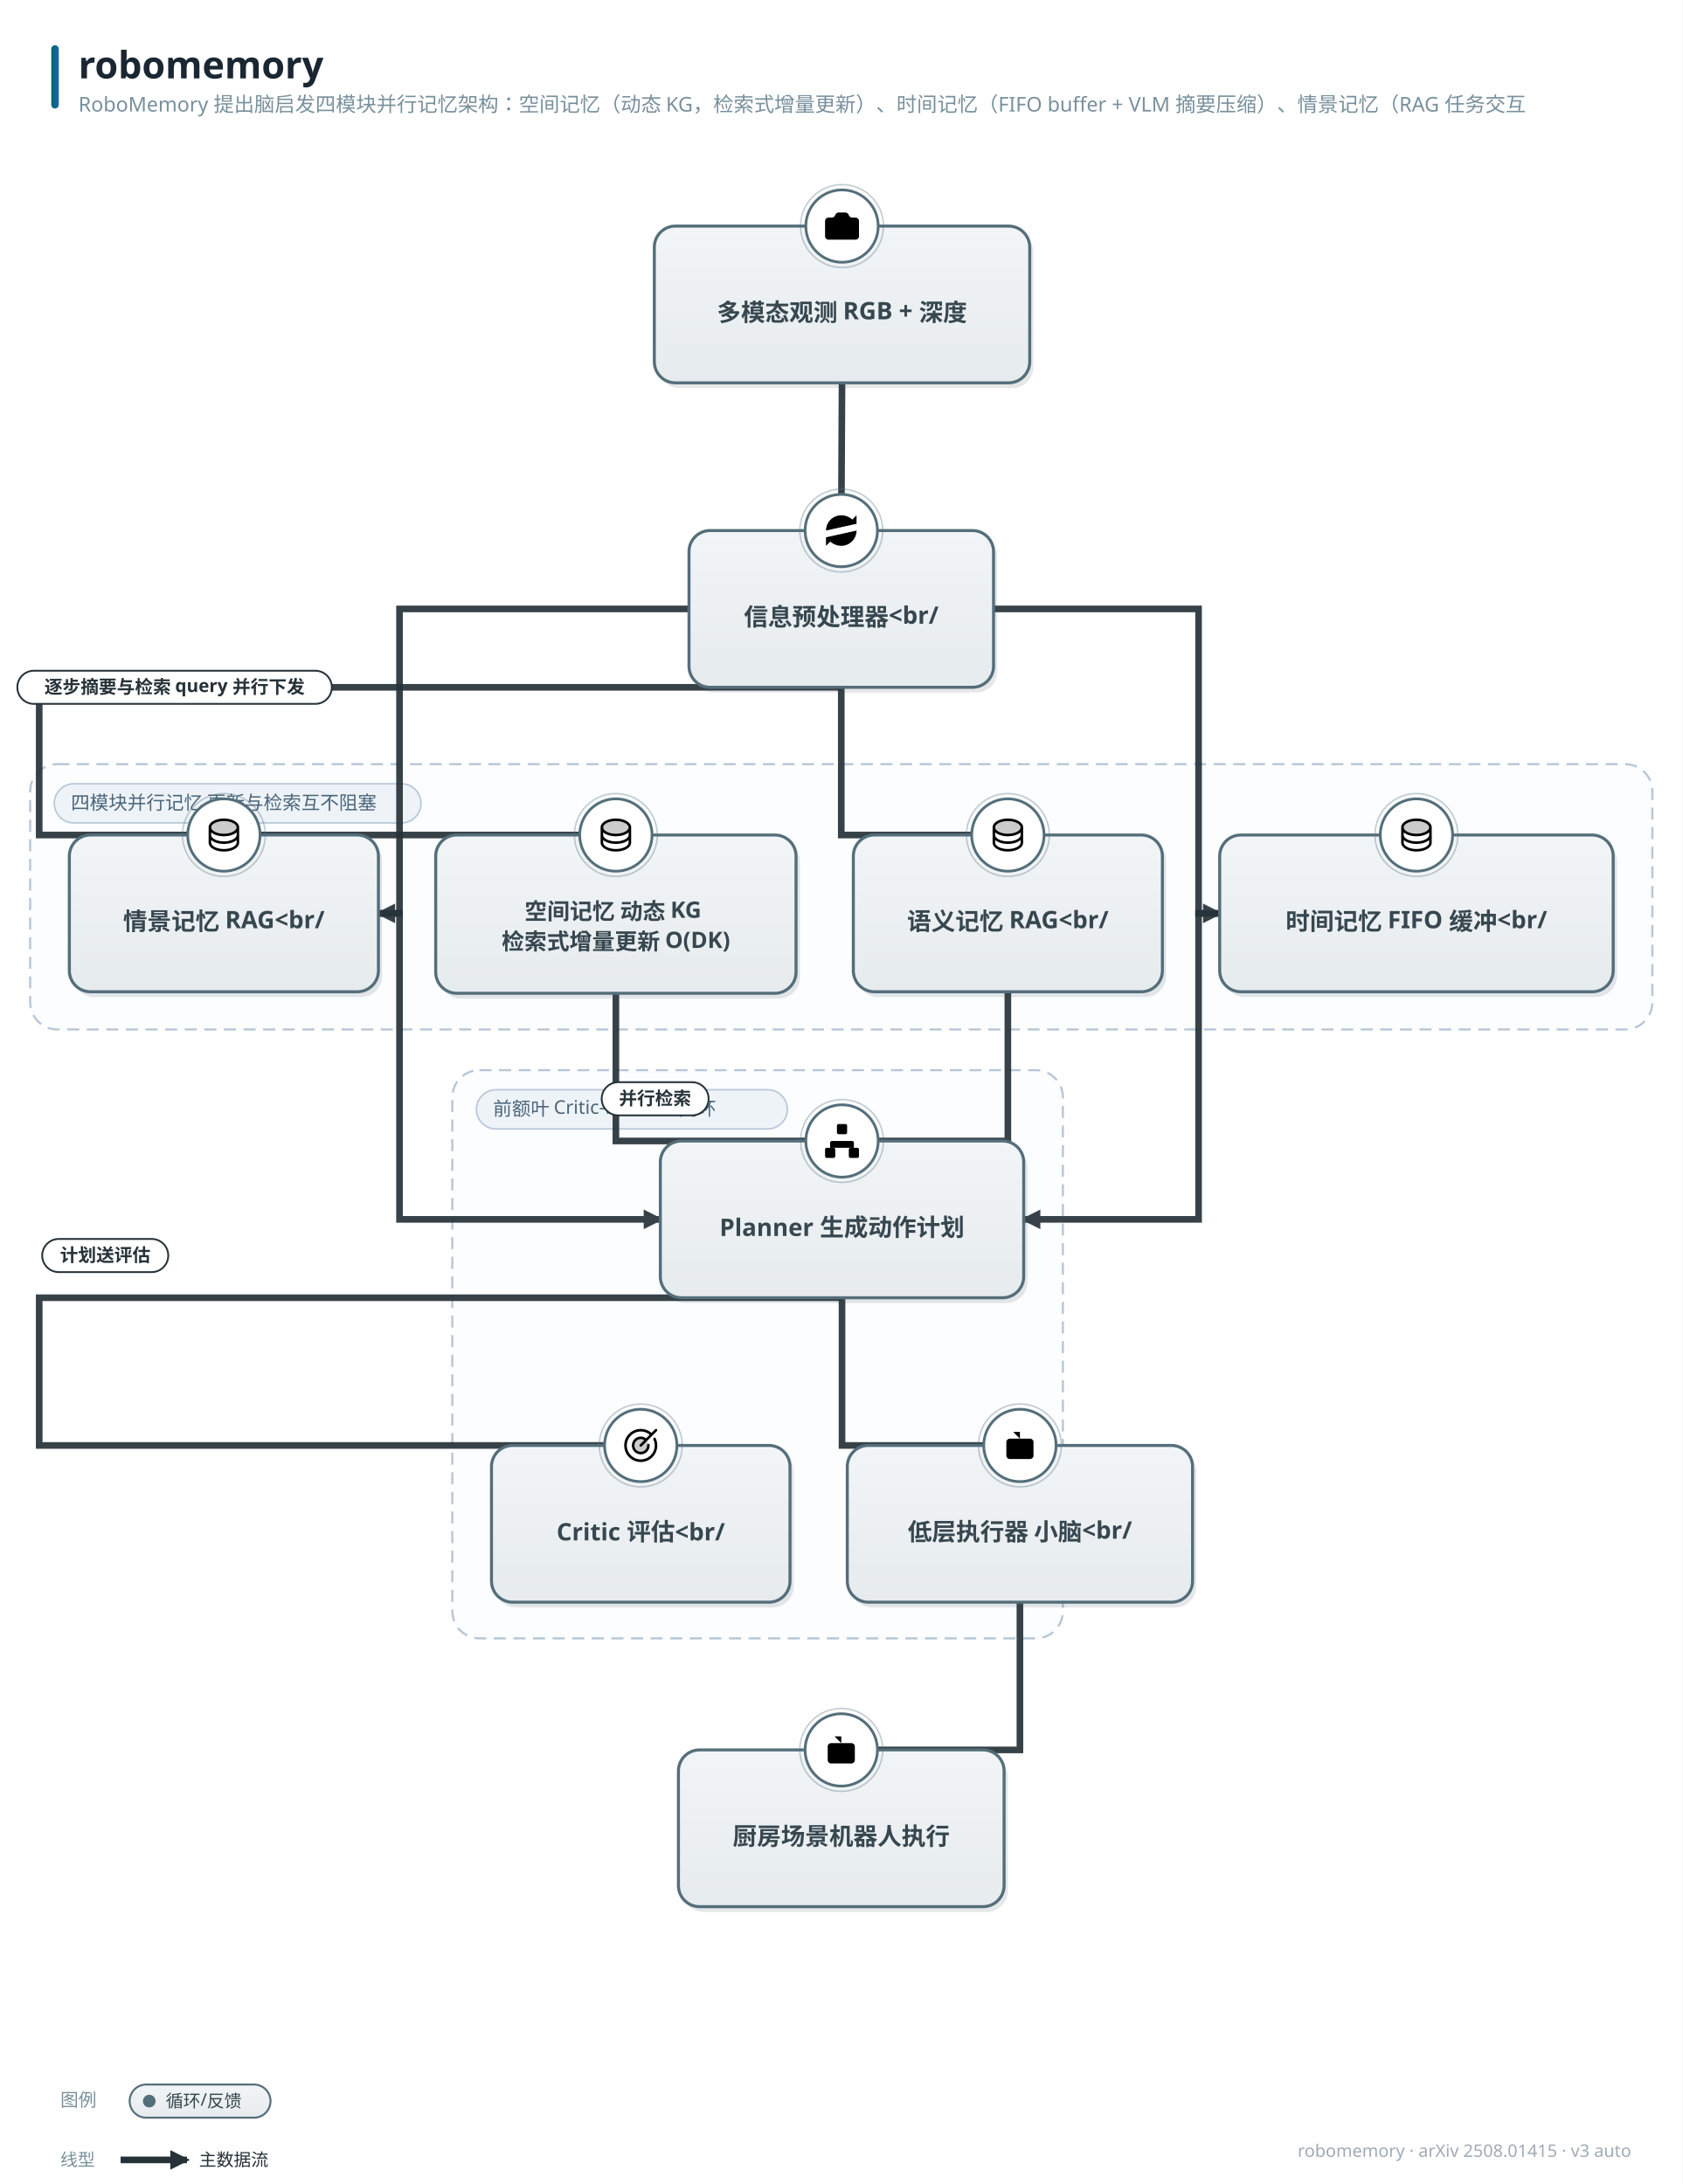
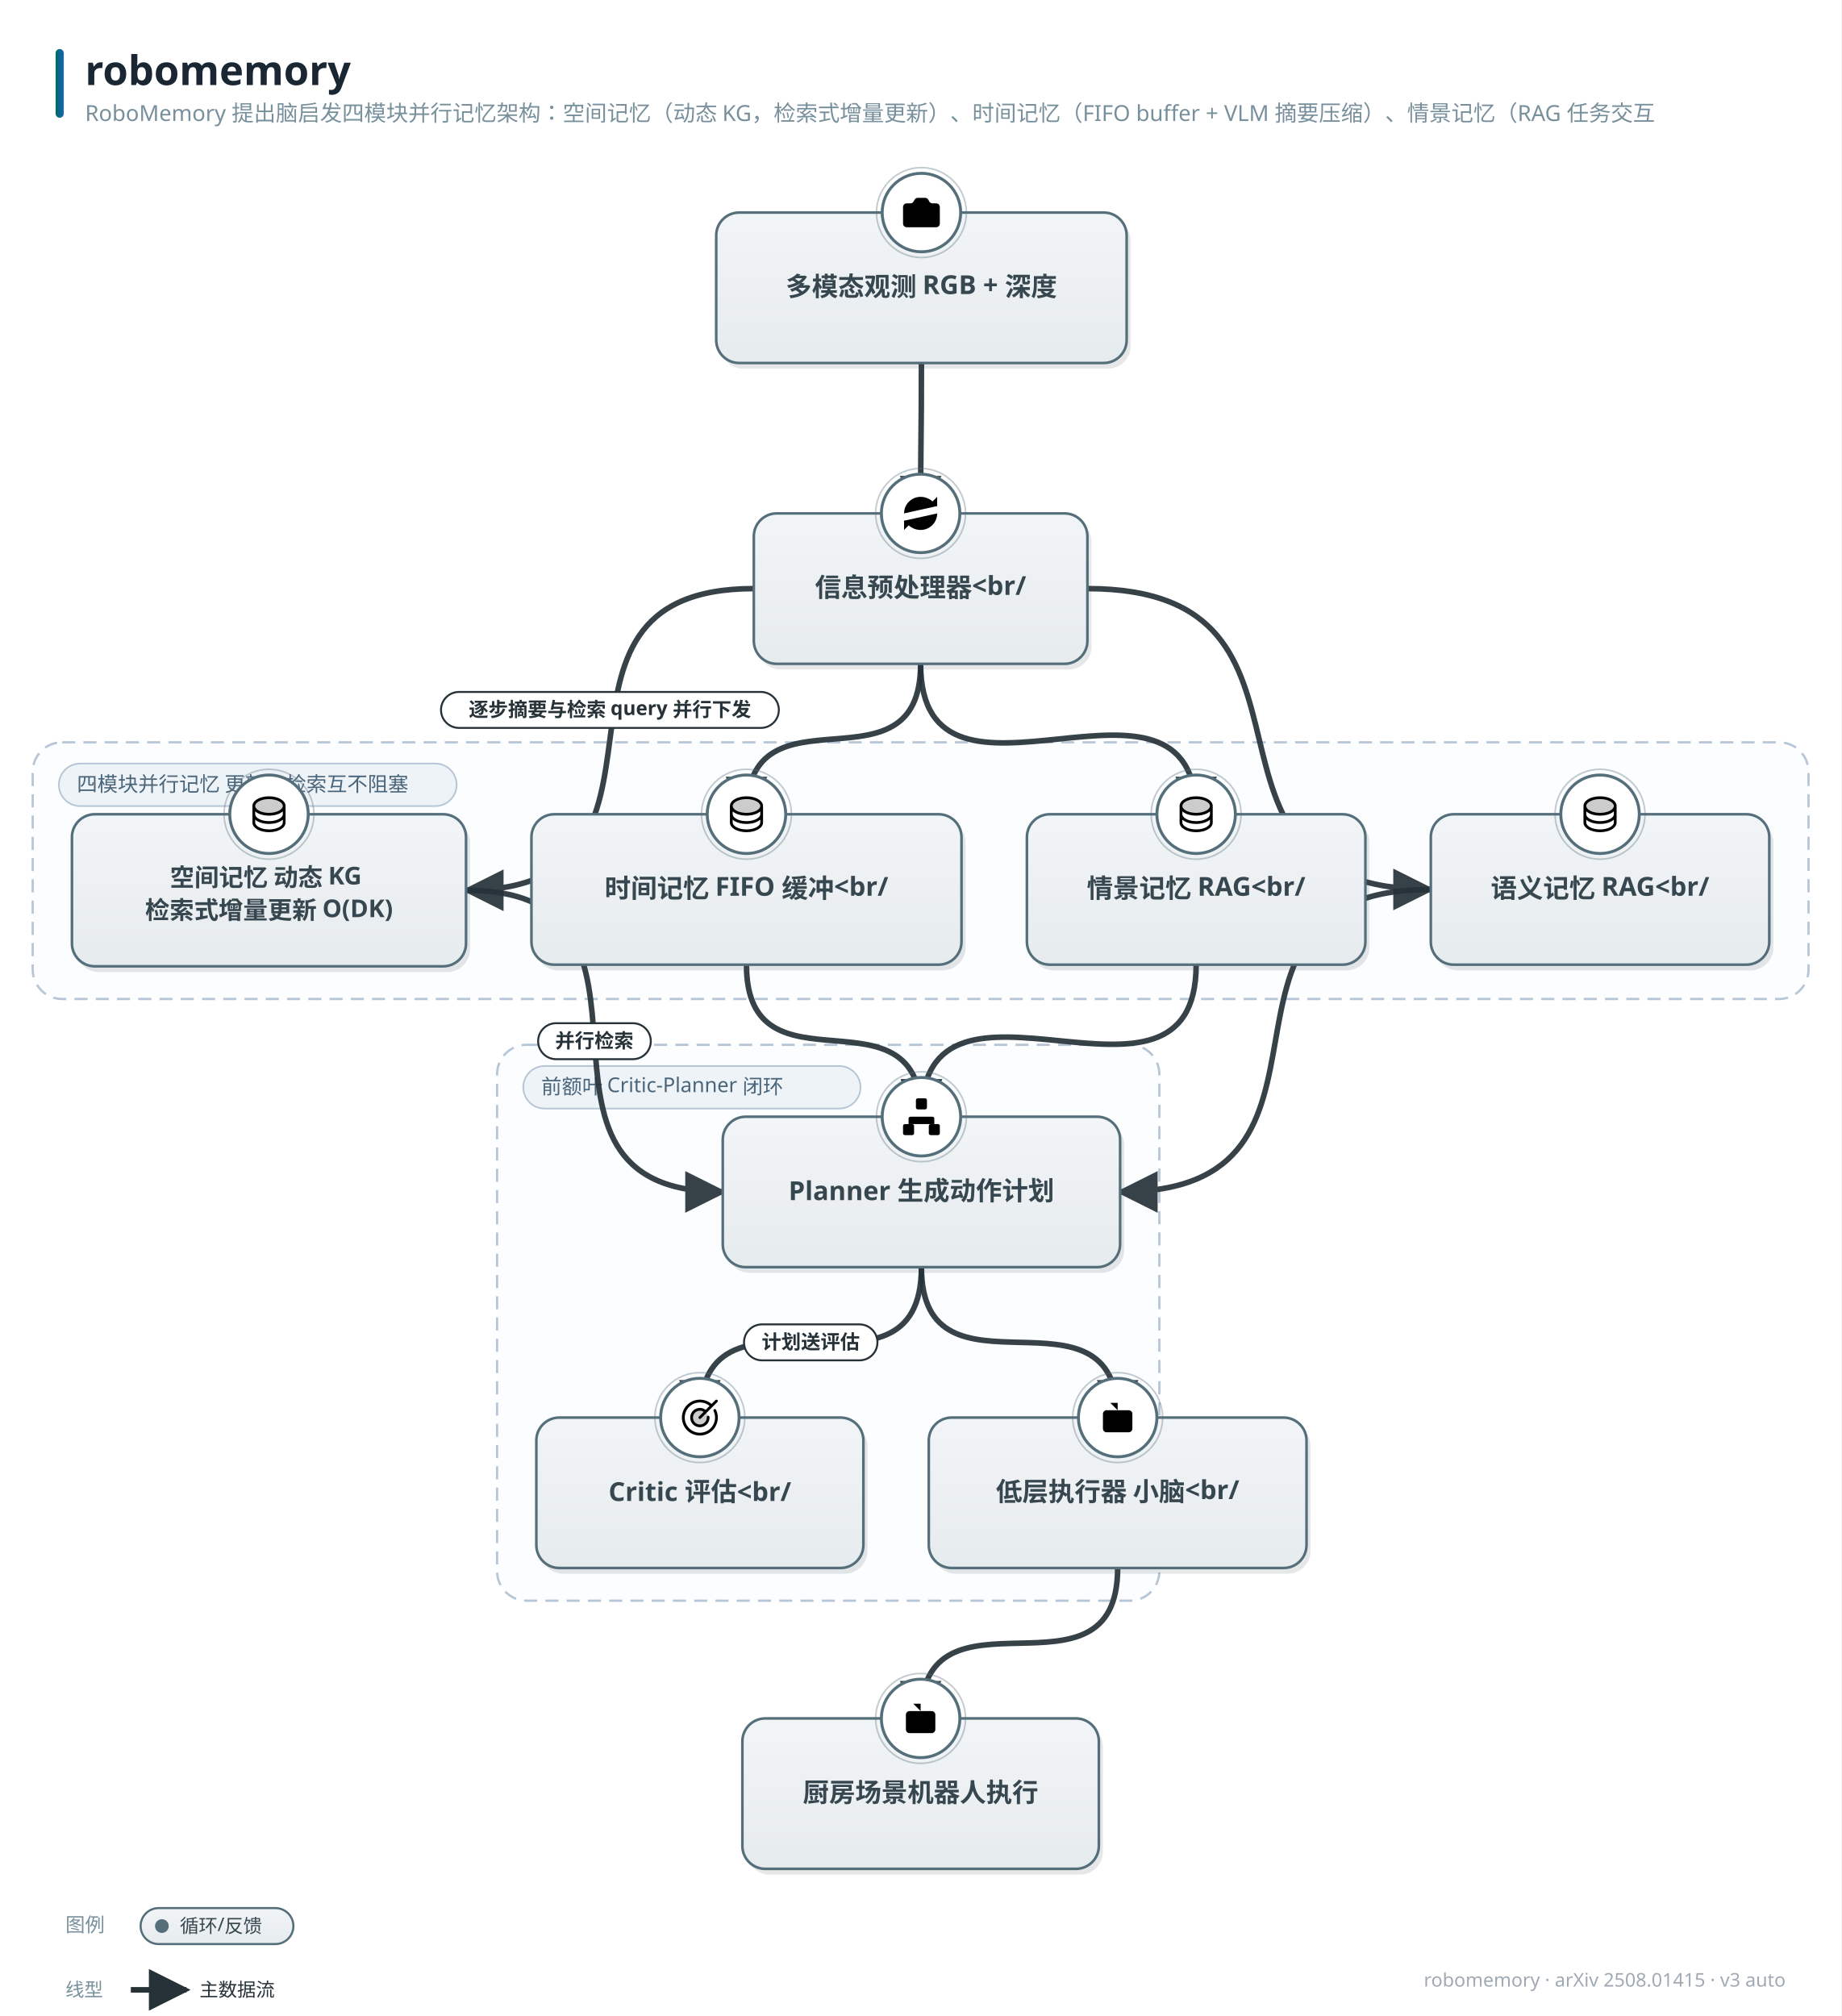
- <svg xmlns="http://www.w3.org/2000/svg" width="1116" height="1449" viewBox="0 0 1116 1449" font-family="'PingFang SC','Hiragino Sans GB','Microsoft YaHei','Segoe UI',sans-serif">
+ <svg xmlns="http://www.w3.org/2000/svg" width="1126" height="1233" viewBox="0 0 1126 1233" font-family="'PingFang SC','Hiragino Sans GB','Microsoft YaHei','Segoe UI',sans-serif">
  <style>text{font-family:'PingFang SC','Hiragino Sans GB','Microsoft YaHei','Segoe UI',sans-serif;} .lbl{font-weight:700;}</style>
  <defs>
    <linearGradient id="g-data" x1="0" y1="0" x2="0" y2="1">
      <stop offset="0" stop-color="#f1f9f1" />
      <stop offset="1" stop-color="#e2f0e2" />
    </linearGradient>
    <linearGradient id="g-frozen" x1="0" y1="0" x2="0" y2="1">
      <stop offset="0" stop-color="#f0f7fe" />
      <stop offset="1" stop-color="#dcecfb" />
    </linearGradient>
    <linearGradient id="g-train" x1="0" y1="0" x2="0" y2="1">
      <stop offset="0" stop-color="#fff6e8" />
      <stop offset="1" stop-color="#ffedd4" />
    </linearGradient>
    <linearGradient id="g-loss" x1="0" y1="0" x2="0" y2="1">
      <stop offset="0" stop-color="#fdf0f1" />
      <stop offset="1" stop-color="#f9e0e2" />
    </linearGradient>
    <linearGradient id="g-act" x1="0" y1="0" x2="0" y2="1">
      <stop offset="0" stop-color="#f8f1fb" />
      <stop offset="1" stop-color="#f0e4f7" />
    </linearGradient>
    <linearGradient id="g-loop" x1="0" y1="0" x2="0" y2="1">
      <stop offset="0" stop-color="#f2f5f7" />
      <stop offset="1" stop-color="#e6ebee" />
    </linearGradient>
    <linearGradient id="g-env" x1="0" y1="0" x2="0" y2="1">
      <stop offset="0" stop-color="#eef8f6" />
      <stop offset="1" stop-color="#dcf0ec" />
    </linearGradient>
    <linearGradient id="g-mem" x1="0" y1="0" x2="0" y2="1">
      <stop offset="0" stop-color="#fffef0" />
      <stop offset="1" stop-color="#fdf6d8" />
    </linearGradient>
    <linearGradient id="g-reward" x1="0" y1="0" x2="0" y2="1">
      <stop offset="0" stop-color="#fdf2f7" />
      <stop offset="1" stop-color="#f9e2ed" />
    </linearGradient>
    <linearGradient id="g-key" x1="0" y1="0" x2="0" y2="1">
      <stop offset="0" stop-color="#fffaf0" />
      <stop offset="1" stop-color="#fff1d6" />
    </linearGradient>
    <linearGradient id="g-title" x1="0" y1="0" x2="1" y2="0">
      <stop offset="0" stop-color="#00695c" />
      <stop offset="1" stop-color="#1565c0" />
    </linearGradient>
-     <marker id="arr-main" viewBox="0 0 10 10" refX="8.5" refY="5" markerWidth="13" markerHeight="13" markerUnits="userSpaceOnUse" orient="auto-start-reverse">
+     <marker id="arr-main" viewBox="0 0 10 10" refX="9" refY="5" markerWidth="7.5" markerHeight="7.5" orient="auto-start-reverse">
      <path d="M0 0 L10 5 L0 10 z" fill="#546e7a" />
    </marker>
-     <marker id="arr-thick" viewBox="0 0 10 10" refX="8.5" refY="5" markerWidth="13" markerHeight="13" markerUnits="userSpaceOnUse" orient="auto-start-reverse">
+     <marker id="arr-thick" viewBox="0 0 10 10" refX="9" refY="5" markerWidth="7.5" markerHeight="7.5" orient="auto-start-reverse">
      <path d="M0 0 L10 5 L0 10 z" fill="#263238" />
    </marker>
-     <marker id="arr-thin" viewBox="0 0 10 10" refX="8.5" refY="5" markerWidth="13" markerHeight="13" markerUnits="userSpaceOnUse" orient="auto-start-reverse">
+     <marker id="arr-thin" viewBox="0 0 10 10" refX="9" refY="5" markerWidth="7.5" markerHeight="7.5" orient="auto-start-reverse">
      <path d="M0 0 L10 5 L0 10 z" fill="#9fb0bb" />
    </marker>
-     <marker id="arr-fb" viewBox="0 0 10 10" refX="8.5" refY="5" markerWidth="13" markerHeight="13" markerUnits="userSpaceOnUse" orient="auto-start-reverse">
+     <marker id="arr-fb" viewBox="0 0 10 10" refX="9" refY="5" markerWidth="7.5" markerHeight="7.5" orient="auto-start-reverse">
      <path d="M0 0 L10 5 L0 10 z" fill="#1565c0" />
    </marker>
-     <marker id="arr-loss" viewBox="0 0 10 10" refX="8.5" refY="5" markerWidth="13" markerHeight="13" markerUnits="userSpaceOnUse" orient="auto-start-reverse">
+     <marker id="arr-loss" viewBox="0 0 10 10" refX="9" refY="5" markerWidth="7.5" markerHeight="7.5" orient="auto-start-reverse">
      <path d="M0 0 L10 5 L0 10 z" fill="#c62828" />
    </marker>
  </defs>
-   <rect width="1116" height="1449" fill="#ffffff" />
+   <rect width="1126" height="1233" fill="#ffffff" />
  <rect x="34" y="30" width="5" height="42" rx="2.5" fill="url(#g-title)" />
  <text x="52" y="52" font-size="25" font-weight="800" fill="#1a2733">robomemory</text>
  <text x="52" y="74" font-size="13.5" fill="#78909c">RoboMemory 提出脑启发四模块并行记忆架构：空间记忆（动态 KG，检索式增量更新）、时间记忆（FIFO buffer + VLM 摘要压缩）、情景记忆（RAG 任务交互</text>
-   <text x="1082" y="1431" font-size="11.5" fill="#a0aab4" text-anchor="end">robomemory · arXiv 2508.01415 · v3 auto</text>
-   <rect x="20" y="507" width="1076" height="176" rx="18" fill="#fbfdff" stroke="#b7c6d6" stroke-width="1.4" stroke-dasharray="8 5" />
-   <rect x="36" y="520" width="243.25" height="26" rx="13" fill="#eef3f8" stroke="#b7c6d6" />
-   <text x="47" y="537" font-size="12.5" fill="#4a6579">四模块并行记忆 更新与检索互不阻塞</text>
-   <rect x="300" y="710" width="405" height="377" rx="18" fill="#fbfdff" stroke="#b7c6d6" stroke-width="1.4" stroke-dasharray="8 5" />
-   <rect x="316" y="723" width="206.25" height="26" rx="13" fill="#eef3f8" stroke="#b7c6d6" />
-   <text x="327" y="740" font-size="12.5" fill="#4a6579">前额叶 Critic-Planner 闭环</text>
-   <path d="M 558.5 254.0 L 558.0 352.0" fill="none" stroke="#263238" stroke-width="4.4" marker-end="url(#arr-thick)" opacity="0.92" />
-   <path d="M 558.0 456.0 L 26.0 456.0 L 26.0 554.0 L 408.5 554.0" fill="none" stroke="#263238" stroke-width="4.4" marker-end="url(#arr-thick)" opacity="0.92" />
-   <path d="M 659.0 404.0 L 795.0 404.0 L 795.0 606.0 L 809.0 606.0" fill="none" stroke="#263238" stroke-width="4.4" marker-end="url(#arr-thick)" opacity="0.92" />
-   <path d="M 457.0 404.0 L 265.0 404.0 L 265.0 606.0 L 251.0 606.0" fill="none" stroke="#263238" stroke-width="4.4" marker-end="url(#arr-thick)" opacity="0.92" />
-   <path d="M 558.0 456.0 L 558.0 554.0 L 668.5 554.0" fill="none" stroke="#263238" stroke-width="4.4" marker-end="url(#arr-thick)" opacity="0.92" />
-   <path d="M 408.5 659.0 L 408.5 757.0 L 558.5 757.0" fill="none" stroke="#263238" stroke-width="4.4" marker-end="url(#arr-thick)" opacity="0.92" />
-   <path d="M 809.0 606.0 L 795.0 606.0 L 795.0 809.0 L 679.0 809.0" fill="none" stroke="#263238" stroke-width="4.4" marker-end="url(#arr-thick)" opacity="0.92" />
-   <path d="M 251.0 606.0 L 265.0 606.0 L 265.0 809.0 L 438.0 809.0" fill="none" stroke="#263238" stroke-width="4.4" marker-end="url(#arr-thick)" opacity="0.92" />
-   <path d="M 668.5 658.0 L 668.5 757.0 L 558.5 757.0" fill="none" stroke="#263238" stroke-width="4.4" marker-end="url(#arr-thick)" opacity="0.92" />
-   <path d="M 558.5 861.0 L 26.0 861.0 L 26.0 959.0 L 425.0 959.0" fill="none" stroke="#263238" stroke-width="4.4" marker-end="url(#arr-thick)" opacity="0.92" />
-   <path d="M 558.5 861.0 L 558.5 959.0 L 676.5 959.0" fill="none" stroke="#263238" stroke-width="4.4" marker-end="url(#arr-thick)" opacity="0.92" />
-   <path d="M 676.5 1063.0 L 676.5 1161.0 L 558.0 1161.0" fill="none" stroke="#263238" stroke-width="4.4" marker-end="url(#arr-thick)" opacity="0.92" />
-   <rect x="436.5" y="153.5" width="249" height="104" rx="14" fill="#37474f" opacity="0.13" />
-   <rect x="434" y="150" width="249" height="104" rx="14" fill="url(#g-loop)" stroke="#546e7a" stroke-width="2.0" />
-   <circle cx="558.5" cy="150" r="24" fill="#ffffff" stroke="#546e7a" stroke-width="1.8" />
-   <circle cx="558.5" cy="150" r="27.5" fill="none" stroke="#546e7a" stroke-width="1" opacity="0.35" />
-   <g transform="translate(545.0,136.5) scale(1.125)">
+   <text x="1092" y="1215" font-size="11.5" fill="#a0aab4" text-anchor="end">robomemory · arXiv 2508.01415 · v3 auto</text>
+   <rect x="20" y="454" width="1086" height="157" rx="18" fill="#fbfdff" stroke="#b7c6d6" stroke-width="1.4" stroke-dasharray="8 5" />
+   <rect x="36" y="467" width="243.25" height="26" rx="13" fill="#eef3f8" stroke="#b7c6d6" />
+   <text x="47" y="484" font-size="12.5" fill="#4a6579">四模块并行记忆 更新与检索互不阻塞</text>
+   <rect x="304" y="639" width="405" height="340" rx="18" fill="#fbfdff" stroke="#b7c6d6" stroke-width="1.4" stroke-dasharray="8 5" />
+   <rect x="320" y="652" width="206.25" height="26" rx="13" fill="#eef3f8" stroke="#b7c6d6" />
+   <text x="331" y="669" font-size="12.5" fill="#4a6579">前额叶 Critic-Planner 闭环</text>
+   <path d="M 563.5 222.0 C 563.5 268.0, 563.0 268.0, 563.0 314.0" fill="none" stroke="#263238" stroke-width="3.4" marker-end="url(#arr-thick)" opacity="0.92" />
+   <path d="M 461.0 360.0 C 309.6 360.0, 436.4 544.5, 285.0 544.5" fill="none" stroke="#263238" stroke-width="3.4" marker-end="url(#arr-thick)" opacity="0.92" />
+   <path d="M 563.0 406.0 C 563.0 489.4, 456.5 414.6, 456.5 498.0" fill="none" stroke="#263238" stroke-width="3.4" marker-end="url(#arr-thick)" opacity="0.92" />
+   <path d="M 563.0 406.0 C 563.0 515.4, 731.5 388.6, 731.5 498.0" fill="none" stroke="#263238" stroke-width="3.4" marker-end="url(#arr-thick)" opacity="0.92" />
+   <path d="M 665.0 360.0 C 830.5 360.0, 709.5 544.0, 875.0 544.0" fill="none" stroke="#263238" stroke-width="3.4" marker-end="url(#arr-thick)" opacity="0.92" />
+   <path d="M 285.0 544.5 C 428.4 544.5, 298.6 729.0, 442.0 729.0" fill="none" stroke="#263238" stroke-width="3.4" marker-end="url(#arr-thick)" opacity="0.92" />
+   <path d="M 456.5 590.0 C 456.5 674.0, 563.5 599.0, 563.5 683.0" fill="none" stroke="#263238" stroke-width="3.4" marker-end="url(#arr-thick)" opacity="0.92" />
+   <path d="M 731.5 590.0 C 731.5 699.6, 563.5 573.4, 563.5 683.0" fill="none" stroke="#263238" stroke-width="3.4" marker-end="url(#arr-thick)" opacity="0.92" />
+   <path d="M 875.0 544.0 C 717.5 544.0, 842.5 729.0, 685.0 729.0" fill="none" stroke="#263238" stroke-width="3.4" marker-end="url(#arr-thick)" opacity="0.92" />
+   <path d="M 563.5 775.0 C 563.5 870.5, 428.0 771.5, 428.0 867.0" fill="none" stroke="#263238" stroke-width="3.4" marker-end="url(#arr-thick)" opacity="0.92" />
+   <path d="M 563.5 775.0 C 563.5 864.0, 683.5 778.0, 683.5 867.0" fill="none" stroke="#263238" stroke-width="3.4" marker-end="url(#arr-thick)" opacity="0.92" />
+   <path d="M 683.5 959.0 C 683.5 1048.2, 563.0 961.8, 563.0 1051.0" fill="none" stroke="#263238" stroke-width="3.4" marker-end="url(#arr-thick)" opacity="0.92" />
+   <rect x="440.5" y="133.5" width="251" height="92" rx="14" fill="#37474f" opacity="0.13" />
+   <rect x="438" y="130" width="251" height="92" rx="14" fill="url(#g-loop)" stroke="#546e7a" stroke-width="1.6" />
+   <circle cx="563.5" cy="130" r="24" fill="#ffffff" stroke="#546e7a" stroke-width="1.8" />
+   <circle cx="563.5" cy="130" r="27.5" fill="none" stroke="#546e7a" stroke-width="1" opacity="0.35" />
+   <g transform="translate(550.0,116.5) scale(1.125)">
    <path d="M13.997 4a2 2 0 0 1 1.76 1.05l.486.9A2 2 0 0 0 18.003 7H20a2 2 0 0 1 2 2v9a2 2 0 0 1-2 2H4a2 2 0 0 1-2-2V9a2 2 0 0 1 2-2h1.997a2 2 0 0 0 1.759-1.048l.489-.904A2 2 0 0 1 10.004 4z" />
    <circle cx="12" cy="13" r="3" />
  </g>
-   <text x="558.5" y="213" font-size="16" class="lbl" fill="#37474f" text-anchor="middle">多模态观测 RGB + 深度</text>
-   <rect x="459.5" y="355.5" width="202" height="104" rx="14" fill="#37474f" opacity="0.13" />
-   <rect x="457" y="352" width="202" height="104" rx="14" fill="url(#g-loop)" stroke="#546e7a" stroke-width="2.0" />
-   <circle cx="558.0" cy="352" r="24" fill="#ffffff" stroke="#546e7a" stroke-width="1.8" />
-   <circle cx="558.0" cy="352" r="27.5" fill="none" stroke="#546e7a" stroke-width="1" opacity="0.35" />
-   <g transform="translate(544.5,338.5) scale(1.125)">
+   <text x="563.5" y="181" font-size="16" class="lbl" fill="#37474f" text-anchor="middle">多模态观测 RGB + 深度</text>
+   <rect x="463.5" y="317.5" width="204" height="92" rx="14" fill="#37474f" opacity="0.13" />
+   <rect x="461" y="314" width="204" height="92" rx="14" fill="url(#g-loop)" stroke="#546e7a" stroke-width="1.6" />
+   <circle cx="563.0" cy="314" r="24" fill="#ffffff" stroke="#546e7a" stroke-width="1.8" />
+   <circle cx="563.0" cy="314" r="27.5" fill="none" stroke="#546e7a" stroke-width="1" opacity="0.35" />
+   <g transform="translate(549.5,300.5) scale(1.125)">
    <path d="M3 12a9 9 0 0 1 9-9 9.75 9.75 0 0 1 6.74 2.74L21 8" />
    <path d="M21 3v5h-5" />
    <path d="M21 12a9 9 0 0 1-9 9 9.75 9.75 0 0 1-6.74-2.74L3 16" />
    <path d="M8 16H3v5" />
  </g>
-   <text x="558.0" y="415" font-size="16" class="lbl" fill="#37474f" text-anchor="middle">信息预处理器&lt;br/</text>
-   <rect x="291.5" y="557.5" width="239" height="105" rx="14" fill="#37474f" opacity="0.13" />
-   <rect x="289" y="554" width="239" height="105" rx="14" fill="url(#g-loop)" stroke="#546e7a" stroke-width="2.0" />
-   <circle cx="408.5" cy="554" r="24" fill="#ffffff" stroke="#546e7a" stroke-width="1.8" />
-   <circle cx="408.5" cy="554" r="27.5" fill="none" stroke="#546e7a" stroke-width="1" opacity="0.35" />
-   <g transform="translate(395.0,540.5) scale(0.1055)">
-     <path d="M216,80c0,26.51-39.4,48-88,48S40,106.51,40,80s39.4-48,88-48S216,53.49,216,80Z" opacity="0.2" />
-     <path d="M128,24C74.17,24,32,48.6,32,80v96c0,31.4,42.17,56,96,56s96-24.6,96-56V80C224,48.6,181.83,24,128,24Zm80,104c0,9.62-7.88,19.43-21.61,26.92C170.93,163.35,150.19,168,128,168s-42.93-4.65-58.39-13.08C55.88,147.43,48,137.62,48,128V111.36c17.06,15,46.23,24.64,80,24.64s62.94-9.68,80-24.64ZM69.61,53.08C85.07,44.65,105.81,40,128,40s42.93,4.65,58.39,13.08C200.12,60.57,208,70.38,208,80s-7.88,19.43-21.61,26.92C170.93,115.35,150.19,120,128,120s-42.93-4.65-58.39-13.08C55.88,99.43,48,89.62,48,80S55.88,60.57,69.61,53.08ZM186.39,202.92C170.93,211.35,150.19,216,128,216s-42.93-4.65-58.39-13.08C55.88,195.43,48,185.62,48,176V159.36c17.06,15,46.23,24.64,80,24.64s62.94-9.68,80-24.64V176C208,185.62,200.12,195.43,186.39,202.92Z" />
-   </g>
-   <text x="408.5" y="610" font-size="15" class="lbl" fill="#37474f" text-anchor="middle">
-     <tspan x="408.5" dy="0">空间记忆 动态 KG</tspan>
-     <tspan x="408.5" dy="20">检索式增量更新 O(DK)</tspan>
+   <text x="563.0" y="365" font-size="16" class="lbl" fill="#37474f" text-anchor="middle">信息预处理器&lt;br/</text>
+   <rect x="46.5" y="501.5" width="241" height="93" rx="14" fill="#37474f" opacity="0.13" />
+   <rect x="44" y="498" width="241" height="93" rx="14" fill="url(#g-loop)" stroke="#546e7a" stroke-width="1.6" />
+   <circle cx="164.5" cy="498" r="24" fill="#ffffff" stroke="#546e7a" stroke-width="1.8" />
+   <circle cx="164.5" cy="498" r="27.5" fill="none" stroke="#546e7a" stroke-width="1" opacity="0.35" />
+   <g transform="translate(151.0,484.5) scale(0.1055)">
+     <path d="M216,80c0,26.51-39.4,48-88,48S40,106.51,40,80s39.4-48,88-48S216,53.49,216,80Z" opacity="0.2" />
+     <path d="M128,24C74.17,24,32,48.6,32,80v96c0,31.4,42.17,56,96,56s96-24.6,96-56V80C224,48.6,181.83,24,128,24Zm80,104c0,9.62-7.88,19.43-21.61,26.92C170.93,163.35,150.19,168,128,168s-42.93-4.65-58.39-13.08C55.88,147.43,48,137.62,48,128V111.36c17.06,15,46.23,24.64,80,24.64s62.94-9.68,80-24.64ZM69.61,53.08C85.07,44.65,105.81,40,128,40s42.93,4.65,58.39,13.08C200.12,60.57,208,70.38,208,80s-7.88,19.43-21.61,26.92C170.93,115.35,150.19,120,128,120s-42.93-4.65-58.39-13.08C55.88,99.43,48,89.62,48,80S55.88,60.57,69.61,53.08ZM186.39,202.92C170.93,211.35,150.19,216,128,216s-42.93-4.65-58.39-13.08C55.88,195.43,48,185.62,48,176V159.36c17.06,15,46.23,24.64,80,24.64s62.94-9.68,80-24.64V176C208,185.62,200.12,195.43,186.39,202.92Z" />
+   </g>
+   <text x="164.5" y="542" font-size="15" class="lbl" fill="#37474f" text-anchor="middle">
+     <tspan x="164.5" dy="0">空间记忆 动态 KG</tspan>
+     <tspan x="164.5" dy="20">检索式增量更新 O(DK)</tspan>
  </text>
-   <rect x="811.5" y="557.5" width="261" height="104" rx="14" fill="#37474f" opacity="0.13" />
-   <rect x="809" y="554" width="261" height="104" rx="14" fill="url(#g-loop)" stroke="#546e7a" stroke-width="2.0" />
-   <circle cx="939.5" cy="554" r="24" fill="#ffffff" stroke="#546e7a" stroke-width="1.8" />
-   <circle cx="939.5" cy="554" r="27.5" fill="none" stroke="#546e7a" stroke-width="1" opacity="0.35" />
-   <g transform="translate(926.0,540.5) scale(0.1055)">
-     <path d="M216,80c0,26.51-39.4,48-88,48S40,106.51,40,80s39.4-48,88-48S216,53.49,216,80Z" opacity="0.2" />
-     <path d="M128,24C74.17,24,32,48.6,32,80v96c0,31.4,42.17,56,96,56s96-24.6,96-56V80C224,48.6,181.83,24,128,24Zm80,104c0,9.62-7.88,19.43-21.61,26.92C170.93,163.35,150.19,168,128,168s-42.93-4.65-58.39-13.08C55.88,147.43,48,137.62,48,128V111.36c17.06,15,46.23,24.64,80,24.64s62.94-9.68,80-24.64ZM69.61,53.08C85.07,44.65,105.81,40,128,40s42.93,4.65,58.39,13.08C200.12,60.57,208,70.38,208,80s-7.88,19.43-21.61,26.92C170.93,115.35,150.19,120,128,120s-42.93-4.65-58.39-13.08C55.88,99.43,48,89.62,48,80S55.88,60.57,69.61,53.08ZM186.39,202.92C170.93,211.35,150.19,216,128,216s-42.93-4.65-58.39-13.08C55.88,195.43,48,185.62,48,176V159.36c17.06,15,46.23,24.64,80,24.64s62.94-9.68,80-24.64V176C208,185.62,200.12,195.43,186.39,202.92Z" />
-   </g>
-   <text x="939.5" y="617" font-size="16" class="lbl" fill="#37474f" text-anchor="middle">时间记忆 FIFO 缓冲&lt;br/</text>
-   <rect x="48.5" y="557.5" width="205" height="104" rx="14" fill="#37474f" opacity="0.13" />
-   <rect x="46" y="554" width="205" height="104" rx="14" fill="url(#g-loop)" stroke="#546e7a" stroke-width="2.0" />
-   <circle cx="148.5" cy="554" r="24" fill="#ffffff" stroke="#546e7a" stroke-width="1.8" />
-   <circle cx="148.5" cy="554" r="27.5" fill="none" stroke="#546e7a" stroke-width="1" opacity="0.35" />
-   <g transform="translate(135.0,540.5) scale(0.1055)">
-     <path d="M216,80c0,26.51-39.4,48-88,48S40,106.51,40,80s39.4-48,88-48S216,53.49,216,80Z" opacity="0.2" />
-     <path d="M128,24C74.17,24,32,48.6,32,80v96c0,31.4,42.17,56,96,56s96-24.6,96-56V80C224,48.6,181.83,24,128,24Zm80,104c0,9.62-7.88,19.43-21.61,26.92C170.93,163.35,150.19,168,128,168s-42.93-4.65-58.39-13.08C55.88,147.43,48,137.62,48,128V111.36c17.06,15,46.23,24.64,80,24.64s62.94-9.68,80-24.64ZM69.61,53.08C85.07,44.65,105.81,40,128,40s42.93,4.65,58.39,13.08C200.12,60.57,208,70.38,208,80s-7.88,19.43-21.61,26.92C170.93,115.35,150.19,120,128,120s-42.93-4.65-58.39-13.08C55.88,99.43,48,89.62,48,80S55.88,60.57,69.61,53.08ZM186.39,202.92C170.93,211.35,150.19,216,128,216s-42.93-4.65-58.39-13.08C55.88,195.43,48,185.62,48,176V159.36c17.06,15,46.23,24.64,80,24.64s62.94-9.68,80-24.64V176C208,185.62,200.12,195.43,186.39,202.92Z" />
-   </g>
-   <text x="148.5" y="617" font-size="16" class="lbl" fill="#37474f" text-anchor="middle">情景记忆 RAG&lt;br/</text>
-   <rect x="568.5" y="557.5" width="205" height="104" rx="14" fill="#37474f" opacity="0.13" />
-   <rect x="566" y="554" width="205" height="104" rx="14" fill="url(#g-loop)" stroke="#546e7a" stroke-width="2.0" />
-   <circle cx="668.5" cy="554" r="24" fill="#ffffff" stroke="#546e7a" stroke-width="1.8" />
-   <circle cx="668.5" cy="554" r="27.5" fill="none" stroke="#546e7a" stroke-width="1" opacity="0.35" />
-   <g transform="translate(655.0,540.5) scale(0.1055)">
-     <path d="M216,80c0,26.51-39.4,48-88,48S40,106.51,40,80s39.4-48,88-48S216,53.49,216,80Z" opacity="0.2" />
-     <path d="M128,24C74.17,24,32,48.6,32,80v96c0,31.4,42.17,56,96,56s96-24.6,96-56V80C224,48.6,181.83,24,128,24Zm80,104c0,9.62-7.88,19.43-21.61,26.92C170.93,163.35,150.19,168,128,168s-42.93-4.65-58.39-13.08C55.88,147.43,48,137.62,48,128V111.36c17.06,15,46.23,24.64,80,24.64s62.94-9.68,80-24.64ZM69.61,53.08C85.07,44.65,105.81,40,128,40s42.93,4.65,58.39,13.08C200.12,60.57,208,70.38,208,80s-7.88,19.43-21.61,26.92C170.93,115.35,150.19,120,128,120s-42.93-4.65-58.39-13.08C55.88,99.43,48,89.62,48,80S55.88,60.57,69.61,53.08ZM186.39,202.92C170.93,211.35,150.19,216,128,216s-42.93-4.65-58.39-13.08C55.88,195.43,48,185.62,48,176V159.36c17.06,15,46.23,24.64,80,24.64s62.94-9.68,80-24.64V176C208,185.62,200.12,195.43,186.39,202.92Z" />
-   </g>
-   <text x="668.5" y="617" font-size="16" class="lbl" fill="#37474f" text-anchor="middle">语义记忆 RAG&lt;br/</text>
-   <rect x="440.5" y="760.5" width="241" height="104" rx="14" fill="#37474f" opacity="0.13" />
-   <rect x="438" y="757" width="241" height="104" rx="14" fill="url(#g-loop)" stroke="#546e7a" stroke-width="2.0" />
-   <circle cx="558.5" cy="757" r="24" fill="#ffffff" stroke="#546e7a" stroke-width="1.8" />
-   <circle cx="558.5" cy="757" r="27.5" fill="none" stroke="#546e7a" stroke-width="1" opacity="0.35" />
-   <g transform="translate(545.0,743.5) scale(1.125)">
+   <rect x="327.5" y="501.5" width="263" height="92" rx="14" fill="#37474f" opacity="0.13" />
+   <rect x="325" y="498" width="263" height="92" rx="14" fill="url(#g-loop)" stroke="#546e7a" stroke-width="1.6" />
+   <circle cx="456.5" cy="498" r="24" fill="#ffffff" stroke="#546e7a" stroke-width="1.8" />
+   <circle cx="456.5" cy="498" r="27.5" fill="none" stroke="#546e7a" stroke-width="1" opacity="0.35" />
+   <g transform="translate(443.0,484.5) scale(0.1055)">
+     <path d="M216,80c0,26.51-39.4,48-88,48S40,106.51,40,80s39.4-48,88-48S216,53.49,216,80Z" opacity="0.2" />
+     <path d="M128,24C74.17,24,32,48.6,32,80v96c0,31.4,42.17,56,96,56s96-24.6,96-56V80C224,48.6,181.83,24,128,24Zm80,104c0,9.62-7.88,19.43-21.61,26.92C170.93,163.35,150.19,168,128,168s-42.93-4.65-58.39-13.08C55.88,147.43,48,137.62,48,128V111.36c17.06,15,46.23,24.64,80,24.64s62.94-9.68,80-24.64ZM69.61,53.08C85.07,44.65,105.81,40,128,40s42.93,4.65,58.39,13.08C200.12,60.57,208,70.38,208,80s-7.88,19.43-21.61,26.92C170.93,115.35,150.19,120,128,120s-42.93-4.65-58.39-13.08C55.88,99.43,48,89.62,48,80S55.88,60.57,69.61,53.08ZM186.39,202.92C170.93,211.35,150.19,216,128,216s-42.93-4.65-58.39-13.08C55.88,195.43,48,185.62,48,176V159.36c17.06,15,46.23,24.64,80,24.64s62.94-9.68,80-24.64V176C208,185.62,200.12,195.43,186.39,202.92Z" />
+   </g>
+   <text x="456.5" y="549" font-size="16" class="lbl" fill="#37474f" text-anchor="middle">时间记忆 FIFO 缓冲&lt;br/</text>
+   <rect x="630.5" y="501.5" width="207" height="92" rx="14" fill="#37474f" opacity="0.13" />
+   <rect x="628" y="498" width="207" height="92" rx="14" fill="url(#g-loop)" stroke="#546e7a" stroke-width="1.6" />
+   <circle cx="731.5" cy="498" r="24" fill="#ffffff" stroke="#546e7a" stroke-width="1.8" />
+   <circle cx="731.5" cy="498" r="27.5" fill="none" stroke="#546e7a" stroke-width="1" opacity="0.35" />
+   <g transform="translate(718.0,484.5) scale(0.1055)">
+     <path d="M216,80c0,26.51-39.4,48-88,48S40,106.51,40,80s39.4-48,88-48S216,53.49,216,80Z" opacity="0.2" />
+     <path d="M128,24C74.17,24,32,48.6,32,80v96c0,31.4,42.17,56,96,56s96-24.6,96-56V80C224,48.6,181.83,24,128,24Zm80,104c0,9.62-7.88,19.43-21.61,26.92C170.93,163.35,150.19,168,128,168s-42.93-4.65-58.39-13.08C55.88,147.43,48,137.62,48,128V111.36c17.06,15,46.23,24.64,80,24.64s62.94-9.68,80-24.64ZM69.61,53.08C85.07,44.65,105.81,40,128,40s42.93,4.65,58.39,13.08C200.12,60.57,208,70.38,208,80s-7.88,19.43-21.61,26.92C170.93,115.35,150.19,120,128,120s-42.93-4.65-58.39-13.08C55.88,99.43,48,89.62,48,80S55.88,60.57,69.61,53.08ZM186.39,202.92C170.93,211.35,150.19,216,128,216s-42.93-4.65-58.39-13.08C55.88,195.43,48,185.62,48,176V159.36c17.06,15,46.23,24.64,80,24.64s62.94-9.68,80-24.64V176C208,185.62,200.12,195.43,186.39,202.92Z" />
+   </g>
+   <text x="731.5" y="549" font-size="16" class="lbl" fill="#37474f" text-anchor="middle">情景记忆 RAG&lt;br/</text>
+   <rect x="877.5" y="501.5" width="207" height="92" rx="14" fill="#37474f" opacity="0.13" />
+   <rect x="875" y="498" width="207" height="92" rx="14" fill="url(#g-loop)" stroke="#546e7a" stroke-width="1.6" />
+   <circle cx="978.5" cy="498" r="24" fill="#ffffff" stroke="#546e7a" stroke-width="1.8" />
+   <circle cx="978.5" cy="498" r="27.5" fill="none" stroke="#546e7a" stroke-width="1" opacity="0.35" />
+   <g transform="translate(965.0,484.5) scale(0.1055)">
+     <path d="M216,80c0,26.51-39.4,48-88,48S40,106.51,40,80s39.4-48,88-48S216,53.49,216,80Z" opacity="0.2" />
+     <path d="M128,24C74.17,24,32,48.6,32,80v96c0,31.4,42.17,56,96,56s96-24.6,96-56V80C224,48.6,181.83,24,128,24Zm80,104c0,9.62-7.88,19.43-21.61,26.92C170.93,163.35,150.19,168,128,168s-42.93-4.65-58.39-13.08C55.88,147.43,48,137.62,48,128V111.36c17.06,15,46.23,24.64,80,24.64s62.94-9.68,80-24.64ZM69.61,53.08C85.07,44.65,105.81,40,128,40s42.93,4.65,58.39,13.08C200.12,60.57,208,70.38,208,80s-7.88,19.43-21.61,26.92C170.93,115.35,150.19,120,128,120s-42.93-4.65-58.39-13.08C55.88,99.43,48,89.62,48,80S55.88,60.57,69.61,53.08ZM186.39,202.92C170.93,211.35,150.19,216,128,216s-42.93-4.65-58.39-13.08C55.88,195.43,48,185.62,48,176V159.36c17.06,15,46.23,24.64,80,24.64s62.94-9.68,80-24.64V176C208,185.62,200.12,195.43,186.39,202.92Z" />
+   </g>
+   <text x="978.5" y="549" font-size="16" class="lbl" fill="#37474f" text-anchor="middle">语义记忆 RAG&lt;br/</text>
+   <rect x="444.5" y="686.5" width="243" height="92" rx="14" fill="#37474f" opacity="0.13" />
+   <rect x="442" y="683" width="243" height="92" rx="14" fill="url(#g-loop)" stroke="#546e7a" stroke-width="1.6" />
+   <circle cx="563.5" cy="683" r="24" fill="#ffffff" stroke="#546e7a" stroke-width="1.8" />
+   <circle cx="563.5" cy="683" r="27.5" fill="none" stroke="#546e7a" stroke-width="1" opacity="0.35" />
+   <g transform="translate(550.0,669.5) scale(1.125)">
    <rect x="16" y="16" width="6" height="6" rx="1" />
    <rect x="2" y="16" width="6" height="6" rx="1" />
    <rect x="9" y="2" width="6" height="6" rx="1" />
    <path d="M5 16v-3a1 1 0 0 1 1-1h12a1 1 0 0 1 1 1v3" />
    <path d="M12 12V8" />
  </g>
-   <text x="558.5" y="820" font-size="16" class="lbl" fill="#37474f" text-anchor="middle">Planner 生成动作计划</text>
-   <rect x="328.5" y="962.5" width="198" height="104" rx="14" fill="#37474f" opacity="0.13" />
-   <rect x="326" y="959" width="198" height="104" rx="14" fill="url(#g-loop)" stroke="#546e7a" stroke-width="2.0" />
-   <circle cx="425.0" cy="959" r="24" fill="#ffffff" stroke="#546e7a" stroke-width="1.8" />
-   <circle cx="425.0" cy="959" r="27.5" fill="none" stroke="#546e7a" stroke-width="1" opacity="0.35" />
-   <g transform="translate(411.5,945.5) scale(0.1055)">
+   <text x="563.5" y="734" font-size="16" class="lbl" fill="#37474f" text-anchor="middle">Planner 生成动作计划</text>
+   <rect x="330.5" y="870.5" width="200" height="92" rx="14" fill="#37474f" opacity="0.13" />
+   <rect x="328" y="867" width="200" height="92" rx="14" fill="url(#g-loop)" stroke="#546e7a" stroke-width="1.6" />
+   <circle cx="428.0" cy="867" r="24" fill="#ffffff" stroke="#546e7a" stroke-width="1.8" />
+   <circle cx="428.0" cy="867" r="27.5" fill="none" stroke="#546e7a" stroke-width="1" opacity="0.35" />
+   <g transform="translate(414.5,853.5) scale(0.1055)">
    <path d="M176,128a48,48,0,1,1-48-48A48,48,0,0,1,176,128Z" opacity="0.2" />
    <path d="M221.87,83.16A104.1,104.1,0,1,1,195.67,49l22.67-22.68a8,8,0,0,1,11.32,11.32l-96,96a8,8,0,0,1-11.32-11.32l27.72-27.72a40,40,0,1,0,17.87,31.09,8,8,0,1,1,16-.9,56,56,0,1,1-22.38-41.65L184.3,60.39a87.88,87.88,0,1,0,23.13,29.67,8,8,0,0,1,14.44-6.9Z" />
  </g>
-   <text x="425.0" y="1022" font-size="16" class="lbl" fill="#37474f" text-anchor="middle">Critic 评估&lt;br/</text>
-   <rect x="564.5" y="962.5" width="229" height="104" rx="14" fill="#37474f" opacity="0.13" />
-   <rect x="562" y="959" width="229" height="104" rx="14" fill="url(#g-loop)" stroke="#546e7a" stroke-width="2.0" />
-   <circle cx="676.5" cy="959" r="24" fill="#ffffff" stroke="#546e7a" stroke-width="1.8" />
-   <circle cx="676.5" cy="959" r="27.5" fill="none" stroke="#546e7a" stroke-width="1" opacity="0.35" />
-   <g transform="translate(663.0,945.5) scale(1.125)">
+   <text x="428.0" y="918" font-size="16" class="lbl" fill="#37474f" text-anchor="middle">Critic 评估&lt;br/</text>
+   <rect x="570.5" y="870.5" width="231" height="92" rx="14" fill="#37474f" opacity="0.13" />
+   <rect x="568" y="867" width="231" height="92" rx="14" fill="url(#g-loop)" stroke="#546e7a" stroke-width="1.6" />
+   <circle cx="683.5" cy="867" r="24" fill="#ffffff" stroke="#546e7a" stroke-width="1.8" />
+   <circle cx="683.5" cy="867" r="27.5" fill="none" stroke="#546e7a" stroke-width="1" opacity="0.35" />
+   <g transform="translate(670.0,853.5) scale(1.125)">
    <path d="M12 8V4H8" />
    <rect width="16" height="12" x="4" y="8" rx="2" />
    <path d="M2 14h2" />
    <path d="M20 14h2" />
    <path d="M15 13v2" />
    <path d="M9 13v2" />
  </g>
-   <text x="676.5" y="1022" font-size="16" class="lbl" fill="#37474f" text-anchor="middle">低层执行器 小脑&lt;br/</text>
-   <rect x="452.5" y="1164.5" width="216" height="104" rx="14" fill="#37474f" opacity="0.13" />
-   <rect x="450" y="1161" width="216" height="104" rx="14" fill="url(#g-loop)" stroke="#546e7a" stroke-width="2.0" />
-   <circle cx="558.0" cy="1161" r="24" fill="#ffffff" stroke="#546e7a" stroke-width="1.8" />
-   <circle cx="558.0" cy="1161" r="27.5" fill="none" stroke="#546e7a" stroke-width="1" opacity="0.35" />
-   <g transform="translate(544.5,1147.5) scale(1.125)">
+   <text x="683.5" y="918" font-size="16" class="lbl" fill="#37474f" text-anchor="middle">低层执行器 小脑&lt;br/</text>
+   <rect x="456.5" y="1054.5" width="218" height="92" rx="14" fill="#37474f" opacity="0.13" />
+   <rect x="454" y="1051" width="218" height="92" rx="14" fill="url(#g-loop)" stroke="#546e7a" stroke-width="1.6" />
+   <circle cx="563.0" cy="1051" r="24" fill="#ffffff" stroke="#546e7a" stroke-width="1.8" />
+   <circle cx="563.0" cy="1051" r="27.5" fill="none" stroke="#546e7a" stroke-width="1" opacity="0.35" />
+   <g transform="translate(549.5,1037.5) scale(1.125)">
    <path d="M12 8V4H8" />
    <rect width="16" height="12" x="4" y="8" rx="2" />
    <path d="M2 14h2" />
    <path d="M20 14h2" />
    <path d="M15 13v2" />
    <path d="M9 13v2" />
  </g>
-   <text x="558.0" y="1224" font-size="16" class="lbl" fill="#37474f" text-anchor="middle">厨房场景机器人执行</text>
-   <g transform="translate(115.8,456.0)">
-     <rect x="-104.3" y="-11" width="208.6" height="22" rx="11" fill="#ffffff" stroke="#263238" stroke-width="1.2" />
+   <text x="563.0" y="1102" font-size="16" class="lbl" fill="#37474f" text-anchor="middle">厨房场景机器人执行</text>
+   <g transform="translate(373.0,434.2)">
+     <rect x="-103.3" y="-11" width="206.6" height="22" rx="11" fill="#ffffff" stroke="#263238" stroke-width="1.2" />
    <text y="4" font-size="12" fill="#263238" font-weight="600" text-anchor="middle">逐步摘要与检索 query 并行下发</text>
  </g>
-   <g transform="translate(434.5,729.0)">
-     <rect x="-35.4" y="-11" width="70.9" height="22" rx="11" fill="#ffffff" stroke="#263238" stroke-width="1.2" />
+   <g transform="translate(363.5,636.8)">
+     <rect x="-34.4" y="-11" width="68.9" height="22" rx="11" fill="#ffffff" stroke="#263238" stroke-width="1.2" />
    <text y="4" font-size="12" fill="#263238" font-weight="600" text-anchor="middle">并行检索</text>
  </g>
-   <g transform="translate(69.8,833.0)">
-     <rect x="-41.8" y="-11" width="83.6" height="22" rx="11" fill="#ffffff" stroke="#263238" stroke-width="1.2" />
+   <g transform="translate(495.8,821.0)">
+     <rect x="-40.8" y="-11" width="81.6" height="22" rx="11" fill="#ffffff" stroke="#263238" stroke-width="1.2" />
    <text y="4" font-size="12" fill="#263238" font-weight="600" text-anchor="middle">计划送评估</text>
  </g>
-   <text x="40" y="1397.5" font-size="12" fill="#78909c">图例</text>
+   <text x="40" y="1181.5" font-size="12" fill="#78909c">图例</text>
  <g>
-     <rect x="86" y="1383" width="93.43" height="22" rx="11" fill="url(#g-loop)" stroke="#546e7a" stroke-width="1.3" />
-     <circle cx="99" cy="1394" r="4.2" fill="#546e7a" />
-     <text x="110" y="1398" font-size="11.5" fill="#37474f">循环/反馈</text>
-   </g>
-   <text x="40" y="1437" font-size="11.5" fill="#78909c">线型</text>
+     <rect x="86" y="1167" width="93.43" height="22" rx="11" fill="url(#g-loop)" stroke="#546e7a" stroke-width="1.3" />
+     <circle cx="99" cy="1178" r="4.2" fill="#546e7a" />
+     <text x="110" y="1182" font-size="11.5" fill="#37474f">循环/反馈</text>
+   </g>
+   <text x="40" y="1221" font-size="11.5" fill="#78909c">线型</text>
  <g>
-     <path d="M 80 1433 h 44" stroke="#263238" stroke-width="4.4" marker-end="url(#arr-thick)" />
-     <text x="132" y="1437" font-size="11.5" fill="#263238">主数据流</text>
+     <path d="M 80 1217 h 34" stroke="#263238" stroke-width="3.4" marker-end="url(#arr-thick)" />
+     <text x="122" y="1221" font-size="11.5" fill="#263238">主数据流</text>
  </g>
</svg>
